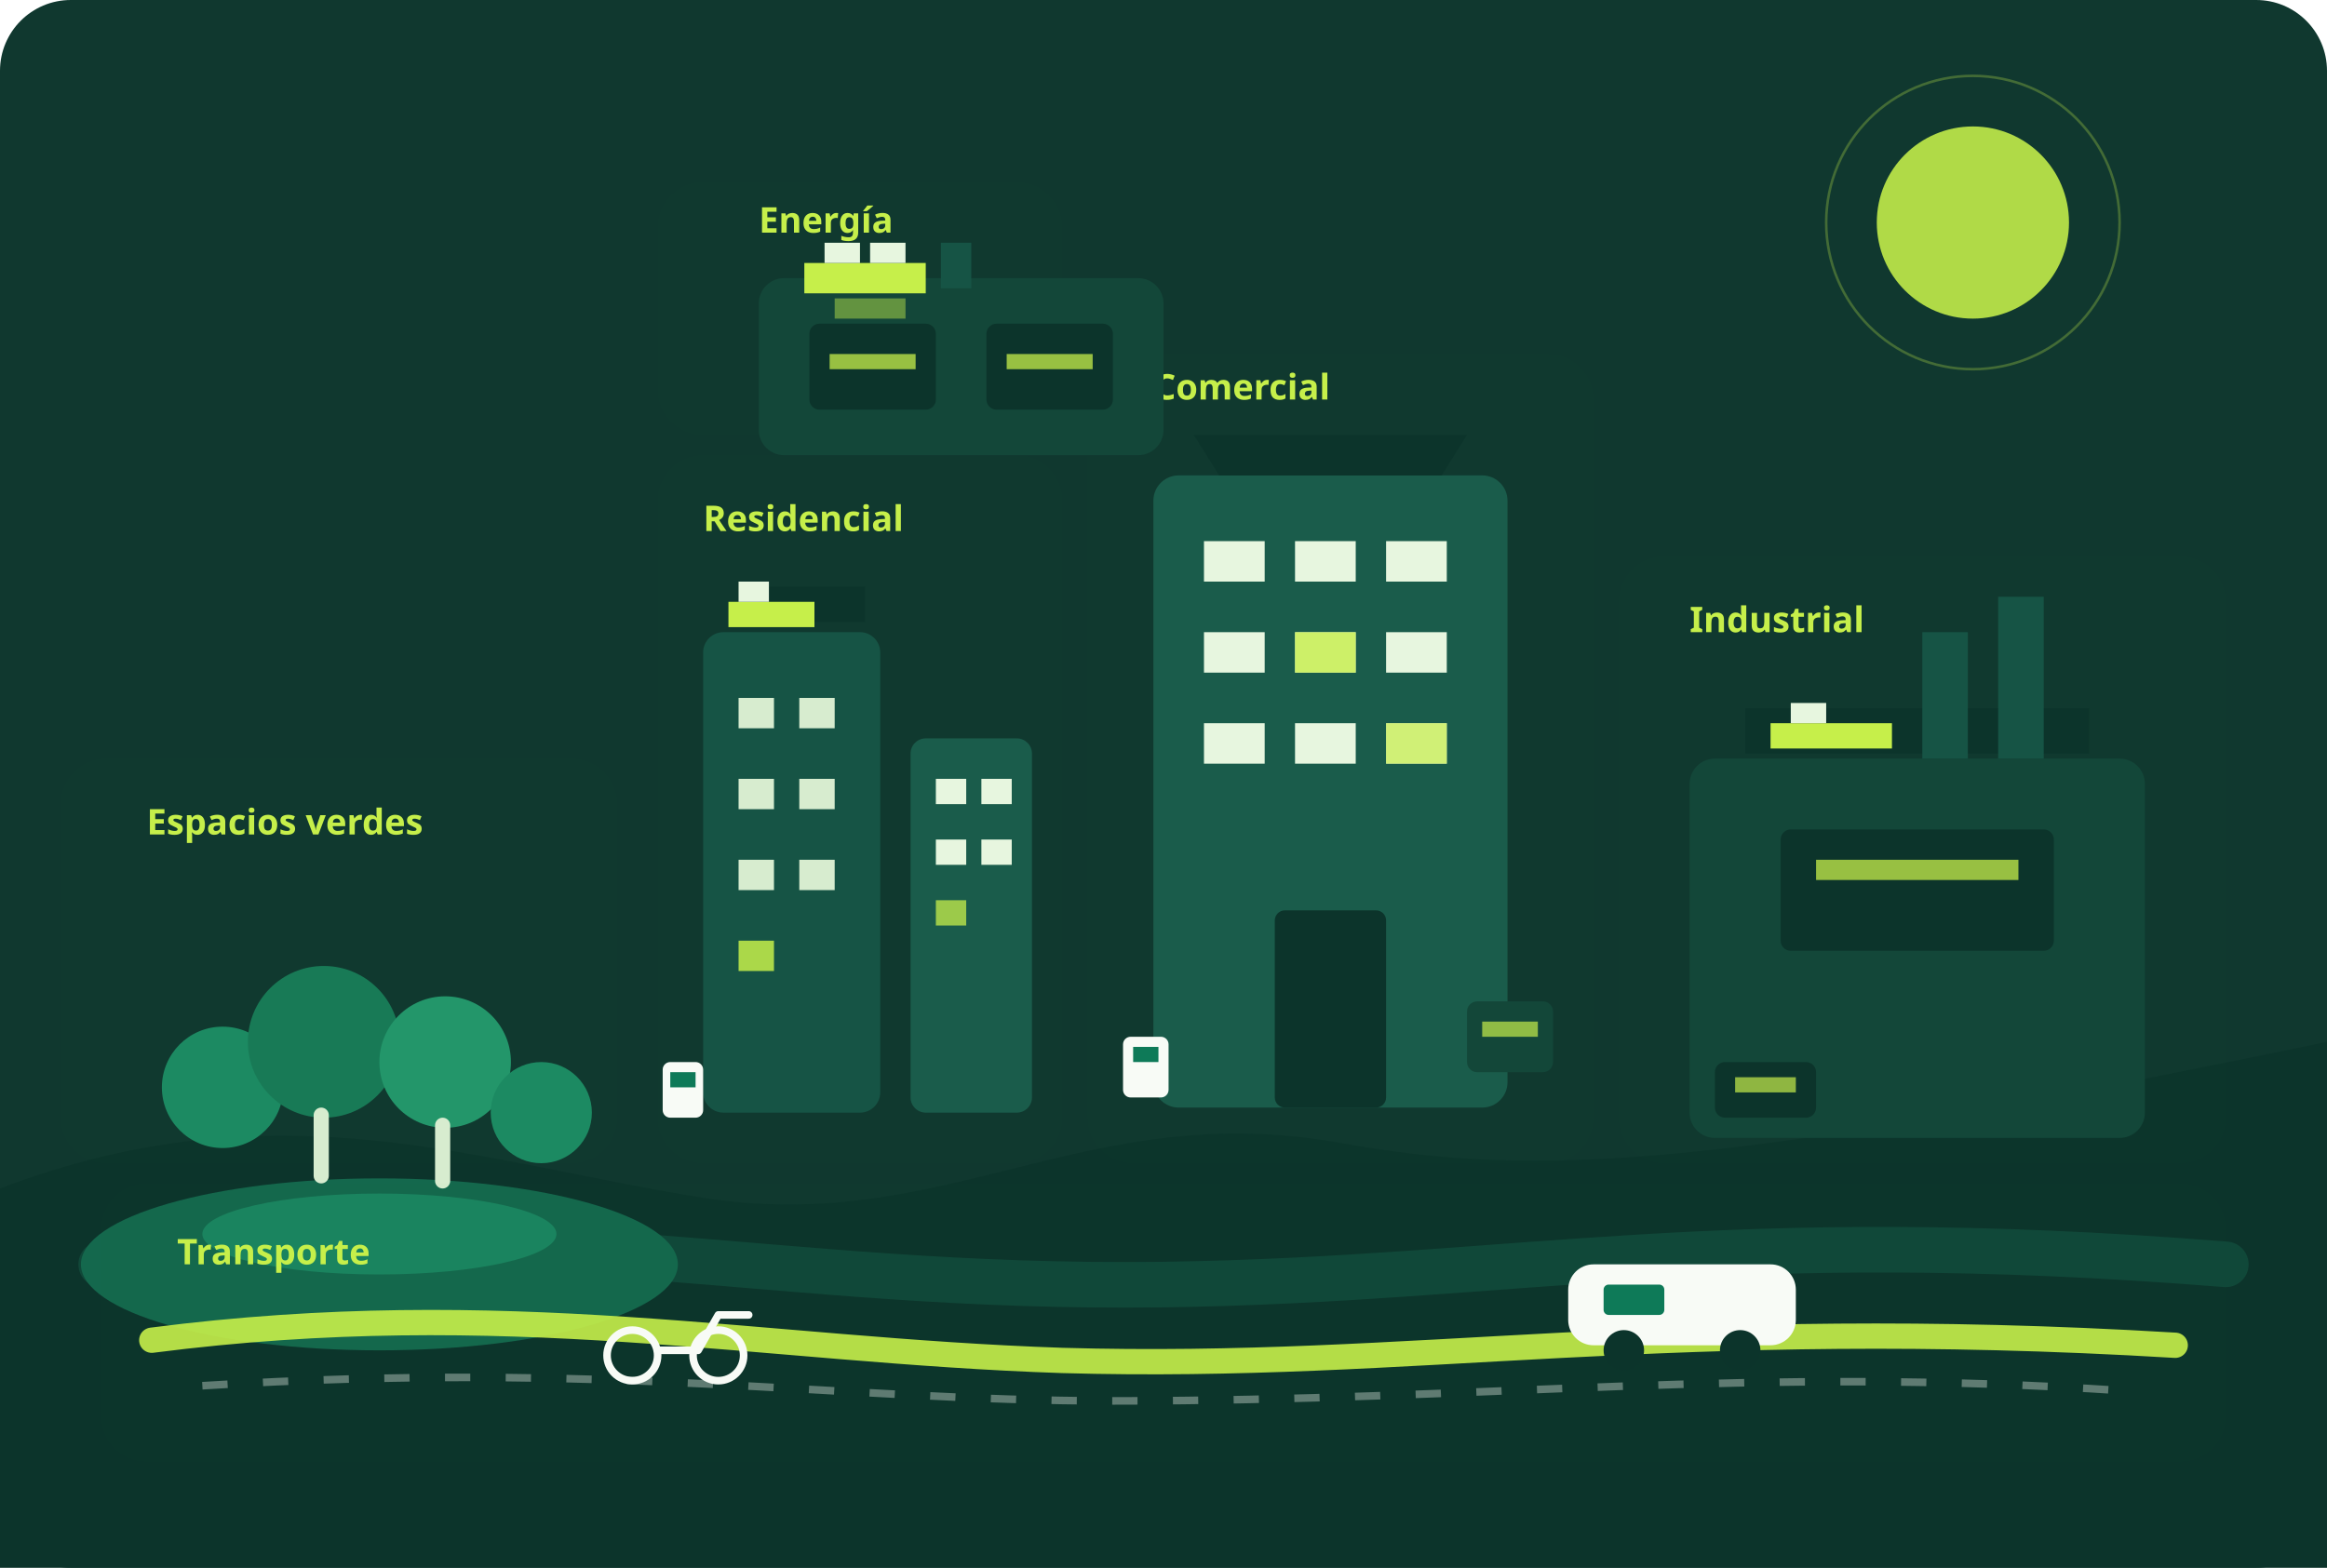
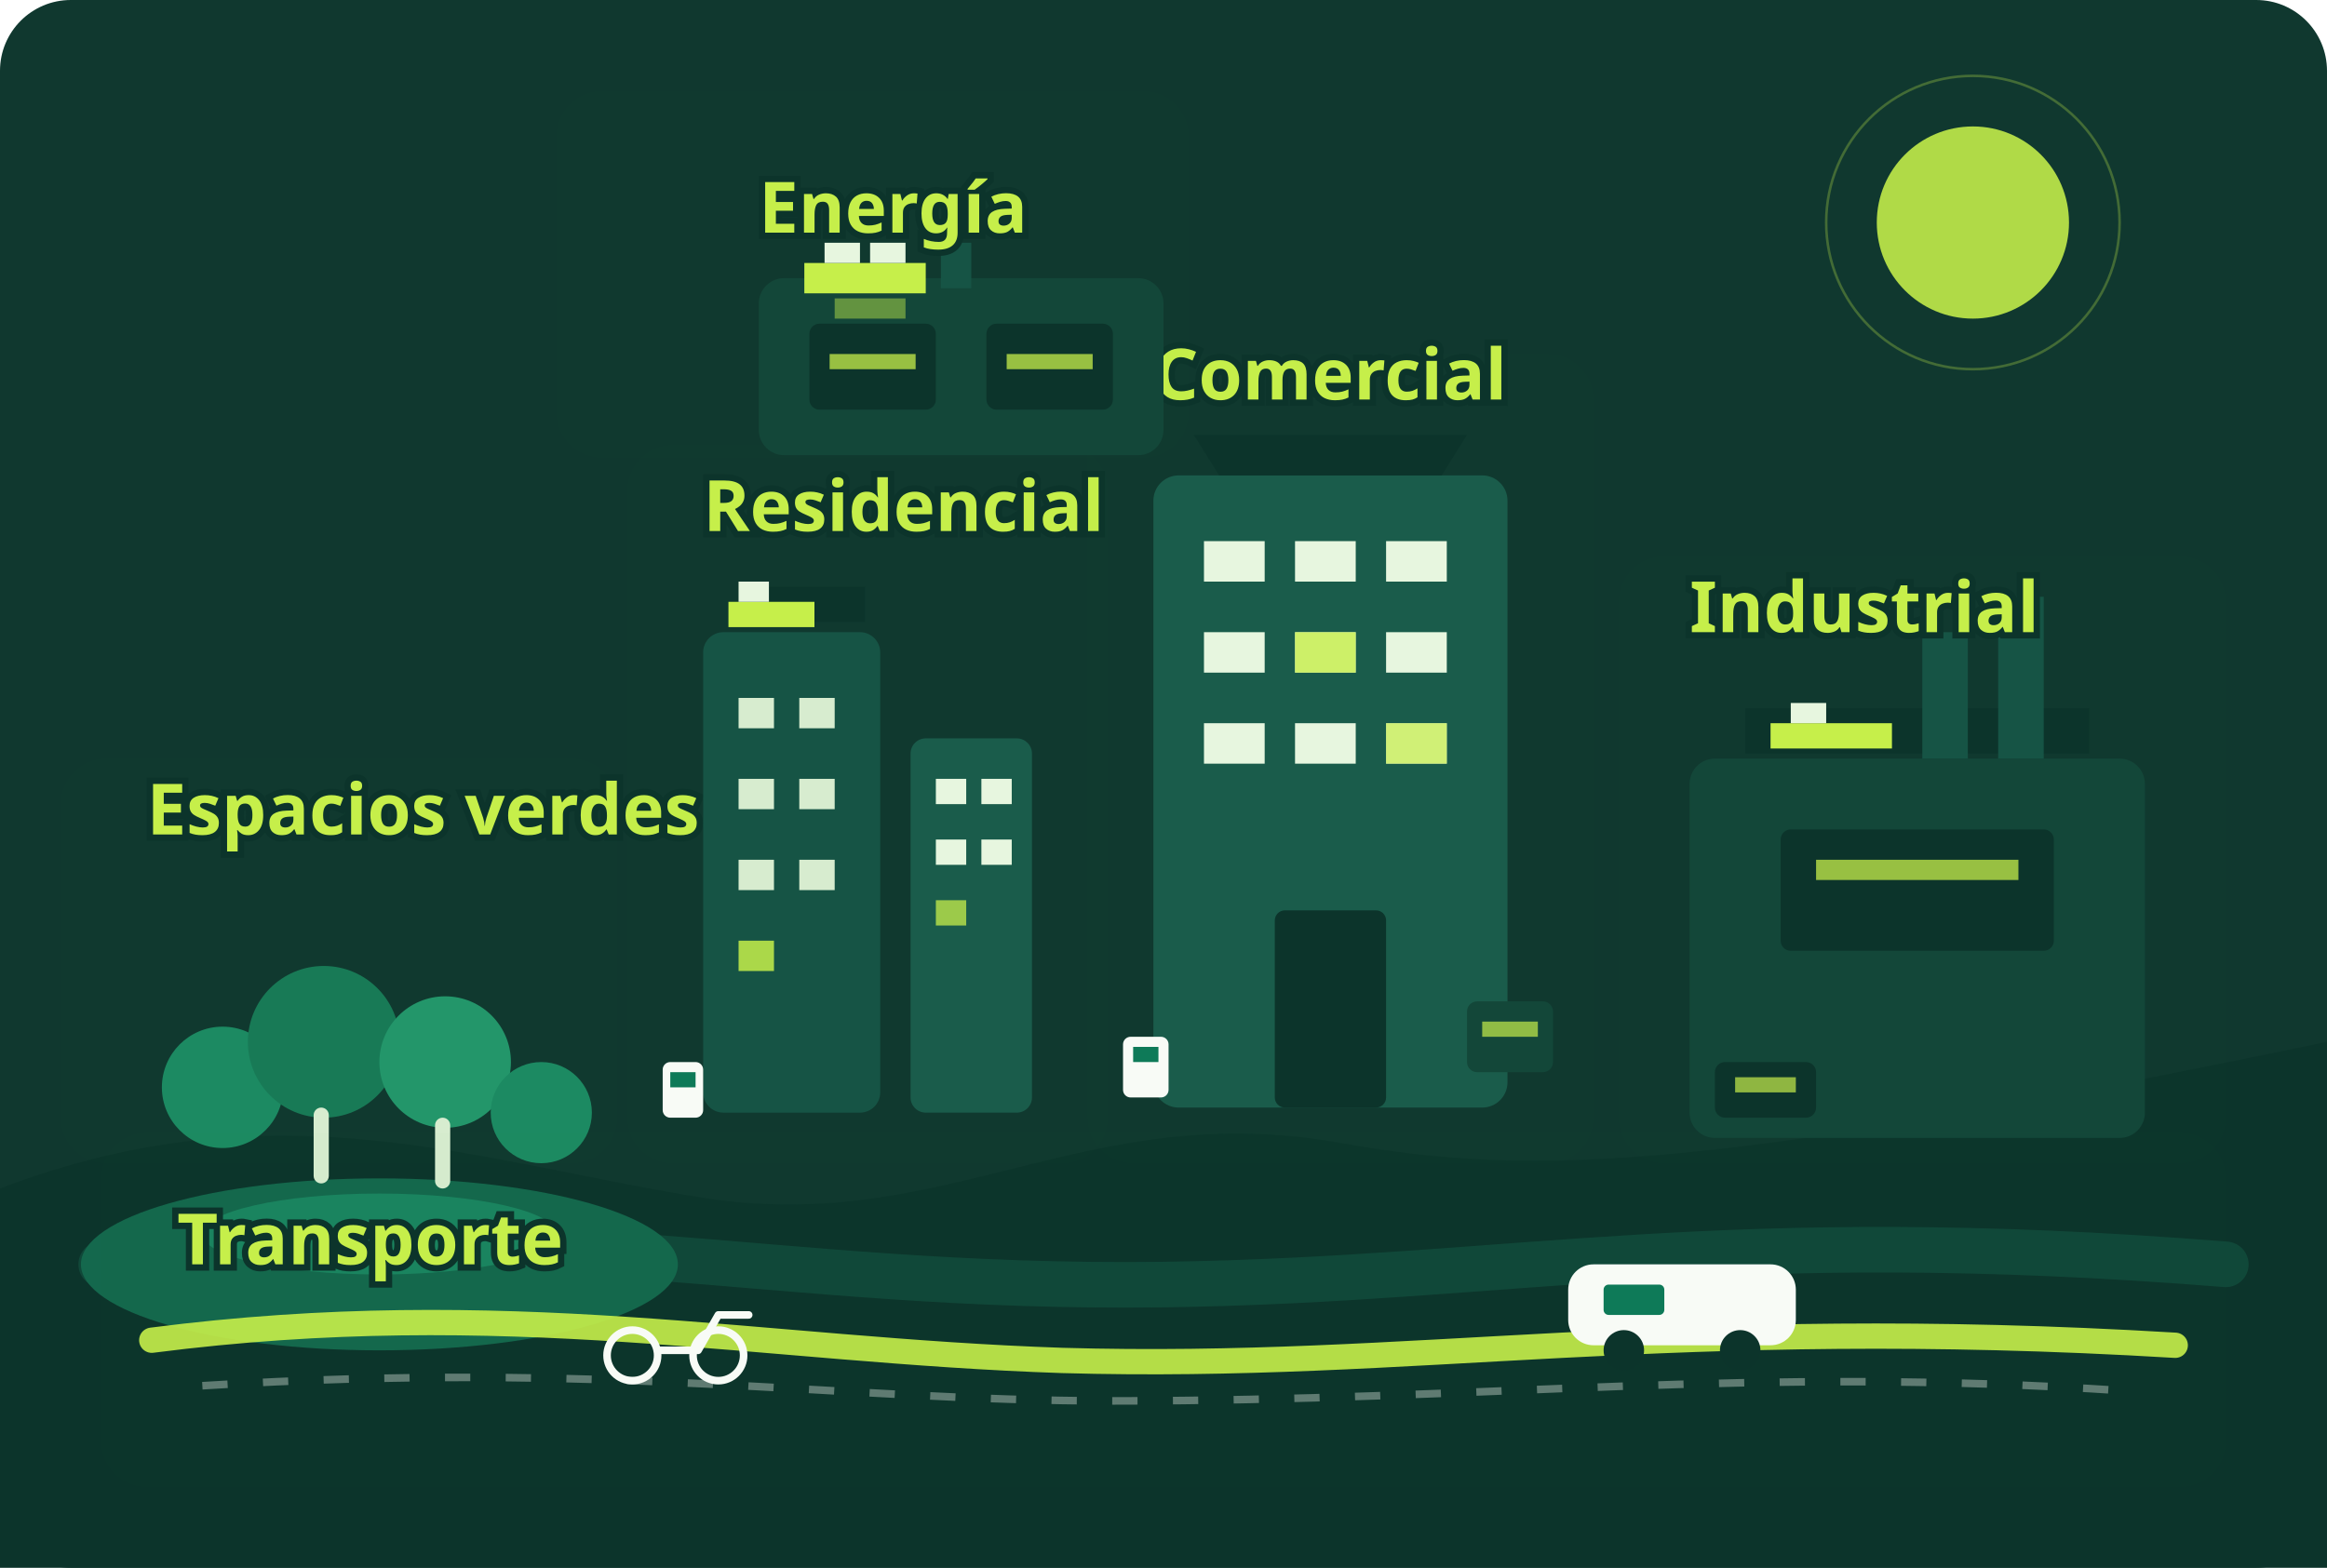
<svg xmlns="http://www.w3.org/2000/svg" viewBox="0 0 920 620" fill="none" role="img" aria-labelledby="city-title city-desc">
  <style>
    /* En la imagen estática se ocultan los detalles altos para no saturar. */
    [data-show="high"] { display: none; }
  </style>
  <rect width="920" height="620" rx="28" fill="#10382f" />
  <circle cx="780" cy="88" r="38" fill="#c6ef4a" fill-opacity="0.88" />
  <circle cx="780" cy="88" r="58" stroke="#c6ef4a" stroke-opacity="0.28" />
  <path d="M0 470c110-42 190-10 280 4 95 14 150-40 250-22 78 14 150 10 390-40v208H0V470z" fill="#0c342b" />
  <path d="M40 500c180-20 260 10 420 8 140-2 220-24 420-8" stroke="#145a45" stroke-width="18" stroke-linecap="round" opacity="0.55" />
  <g id="zone-green" class="city-zone" data-zone="green">
    <rect class="zone-hit" x="24" y="300" width="220" height="160" rx="18" fill="#0e7a58" fill-opacity="0.01" />
    <ellipse cx="150" cy="500" rx="118" ry="34" fill="#14684d" />
    <g data-feature="vegetation" data-show="low">
      <circle cx="88" cy="430" r="24" fill="#1c8a62" />
      <circle cx="128" cy="412" r="30" fill="#187a56" />
      <rect x="124" y="438" width="6" height="30" rx="3" fill="#d7eccf" />
    </g>
    <g data-feature="vegetation" data-show="medium">
      <circle cx="176" cy="420" r="26" fill="#23966a" />
      <circle cx="214" cy="440" r="20" fill="#1c8a62" />
      <rect x="172" y="442" width="6" height="28" rx="3" fill="#d7eccf" />
      <ellipse cx="150" cy="488" rx="70" ry="16" fill="#1f9b6f" fill-opacity="0.55" />
    </g>
    <g data-feature="vegetation" data-show="high">
      <circle cx="70" cy="456" r="18" fill="#2aad78" />
      <circle cx="236" cy="414" r="22" fill="#2aad78" />
      <circle cx="148" cy="392" r="18" fill="#c6ef4a" fill-opacity="0.55" />
      <ellipse cx="150" cy="476" rx="96" ry="20" fill="#2aad78" fill-opacity="0.35" />
    </g>
-     <text class="zone-label" x="58" y="330" fill="#c6ef4a" font-size="14" font-family="Sora, sans-serif" font-weight="600">Espacios verdes</text>
+     <text class="zone-label" x="58" y="330" fill="#c6ef4a" font-size="28" font-family="Sora, sans-serif" font-weight="600" stroke="#0c342b" stroke-width="5" paint-order="stroke fill">Espacios verdes</text>
  </g>
  <g id="zone-residential" class="city-zone" data-zone="residential">
-     <rect class="zone-hit" x="260" y="180" width="160" height="280" rx="18" fill="#0e7a58" fill-opacity="0.01" />
+     <rect class="zone-hit" x="248" y="176" width="190" height="284" rx="18" fill="#0e7a58" fill-opacity="0.01" />
    <rect x="278" y="250" width="70" height="190" rx="8" fill="#165445" />
    <rect x="300" y="232" width="42" height="14" fill="#0c342b" />
    <rect x="292" y="276" width="14" height="12" fill="#d7eccf" />
    <rect x="316" y="276" width="14" height="12" fill="#d7eccf" />
    <rect x="292" y="308" width="14" height="12" fill="#d7eccf" />
    <rect x="316" y="308" width="14" height="12" fill="#d7eccf" />
    <rect x="292" y="340" width="14" height="12" fill="#d7eccf" />
    <rect x="316" y="340" width="14" height="12" fill="#d7eccf" />
    <rect x="360" y="292" width="48" height="148" rx="6" fill="#1a5c4b" />
    <rect x="370" y="308" width="12" height="10" fill="#e7f6df" />
    <rect x="388" y="308" width="12" height="10" fill="#e7f6df" />
    <rect x="370" y="332" width="12" height="10" fill="#e7f6df" />
    <rect x="388" y="332" width="12" height="10" fill="#e7f6df" />
    <g data-feature="efficiency" data-show="medium">
      <rect x="292" y="372" width="14" height="12" fill="#c6ef4a" fill-opacity="0.85" />
      <rect x="370" y="356" width="12" height="10" fill="#c6ef4a" fill-opacity="0.75" />
    </g>
    <g data-feature="efficiency" data-show="high">
      <rect x="278" y="246" width="70" height="6" fill="#c6ef4a" />
      <rect x="360" y="288" width="48" height="5" fill="#c6ef4a" />
    </g>
    <g data-feature="solar" data-show="medium">
      <rect x="288" y="238" width="34" height="10" fill="#c6ef4a" />
      <rect x="292" y="230" width="12" height="8" fill="#e7f6df" />
    </g>
    <g data-feature="solar" data-show="high">
      <rect x="366" y="278" width="36" height="10" fill="#c6ef4a" />
      <rect x="372" y="270" width="12" height="8" fill="#e7f6df" />
      <rect x="388" y="270" width="12" height="8" fill="#e7f6df" />
    </g>
    <g data-feature="recycling" data-show="medium">
      <rect x="262" y="420" width="16" height="22" rx="3" fill="#f8fbf6" />
      <rect x="265" y="424" width="10" height="6" fill="#0e7a58" />
    </g>
    <g data-feature="recycling" data-show="high">
      <rect x="284" y="420" width="16" height="22" rx="3" fill="#f8fbf6" />
      <rect x="287" y="424" width="10" height="6" fill="#c6ef4a" />
      <rect x="306" y="420" width="16" height="22" rx="3" fill="#f8fbf6" />
      <rect x="309" y="424" width="10" height="6" fill="#0e7a58" />
    </g>
-     <text class="zone-label" x="278" y="210" fill="#c6ef4a" font-size="14" font-family="Sora, sans-serif" font-weight="600">Residencial</text>
+     <text class="zone-label" x="278" y="210" fill="#c6ef4a" font-size="28" font-family="Sora, sans-serif" font-weight="600" stroke="#0c342b" stroke-width="5" paint-order="stroke fill">Residencial</text>
  </g>
  <g id="zone-commercial" class="city-zone" data-zone="commercial">
    <rect class="zone-hit" x="430" y="140" width="200" height="320" rx="18" fill="#0e7a58" fill-opacity="0.01" />
    <rect x="456" y="188" width="140" height="250" rx="10" fill="#1a5c4b" />
    <path d="M472 172h108l-10 16H482l-10-16z" fill="#0c342b" />
    <rect x="476" y="214" width="24" height="16" fill="#e7f6df" />
    <rect x="512" y="214" width="24" height="16" fill="#e7f6df" />
    <rect x="548" y="214" width="24" height="16" fill="#e7f6df" />
    <rect x="476" y="250" width="24" height="16" fill="#e7f6df" />
    <rect x="512" y="250" width="24" height="16" fill="#e7f6df" />
    <rect x="548" y="250" width="24" height="16" fill="#e7f6df" />
    <rect x="476" y="286" width="24" height="16" fill="#e7f6df" />
    <rect x="512" y="286" width="24" height="16" fill="#e7f6df" />
    <rect x="548" y="286" width="24" height="16" fill="#e7f6df" />
    <rect x="504" y="360" width="44" height="78" rx="4" fill="#0c342b" />
    <g data-feature="efficiency" data-show="medium">
      <rect x="512" y="250" width="24" height="16" fill="#c6ef4a" fill-opacity="0.8" />
      <rect x="548" y="286" width="24" height="16" fill="#c6ef4a" fill-opacity="0.7" />
    </g>
    <g data-feature="efficiency" data-show="high">
      <path d="M472 172h108l-10 16H482l-10-16z" fill="#c6ef4a" />
      <rect x="456" y="184" width="140" height="6" fill="#c6ef4a" />
    </g>
    <g data-feature="recycling" data-show="medium">
      <rect x="444" y="410" width="18" height="24" rx="3" fill="#f8fbf6" />
      <rect x="448" y="414" width="10" height="6" fill="#0e7a58" />
    </g>
    <g data-feature="recycling" data-show="high">
      <rect x="468" y="410" width="18" height="24" rx="3" fill="#f8fbf6" />
      <rect x="472" y="414" width="10" height="6" fill="#c6ef4a" />
    </g>
    <g data-feature="waste" data-show="medium">
      <rect x="580" y="396" width="34" height="28" rx="4" fill="#134739" />
      <rect x="586" y="404" width="22" height="6" fill="#c6ef4a" fill-opacity="0.7" />
    </g>
    <g data-feature="waste" data-show="high">
      <rect x="580" y="360" width="34" height="28" rx="4" fill="#0e7a58" />
      <rect x="586" y="368" width="22" height="6" fill="#c6ef4a" />
      <rect x="592" y="348" width="10" height="12" fill="#e7f6df" />
    </g>
-     <text class="zone-label" x="456" y="158" fill="#c6ef4a" font-size="14" font-family="Sora, sans-serif" font-weight="600">Comercial</text>
+     <text class="zone-label" x="456" y="158" fill="#c6ef4a" font-size="28" font-family="Sora, sans-serif" font-weight="600" stroke="#0c342b" stroke-width="5" paint-order="stroke fill">Comercial</text>
  </g>
  <g id="zone-industrial" class="city-zone" data-zone="industrial">
    <rect class="zone-hit" x="640" y="220" width="240" height="240" rx="18" fill="#0e7a58" fill-opacity="0.01" />
    <rect x="668" y="300" width="180" height="150" rx="10" fill="#134739" />
    <rect x="690" y="280" width="136" height="18" fill="#0c342b" />
    <rect x="704" y="328" width="108" height="48" rx="4" fill="#0c342b" />
    <rect x="760" y="250" width="18" height="50" fill="#165445" />
    <rect x="790" y="236" width="18" height="64" fill="#165445" />
    <g data-feature="efficiency" data-show="medium">
      <rect x="718" y="340" width="80" height="8" fill="#c6ef4a" fill-opacity="0.75" />
    </g>
    <g data-feature="efficiency" data-show="high">
      <rect x="690" y="280" width="136" height="18" fill="#c6ef4a" />
      <rect x="704" y="360" width="108" height="6" fill="#c6ef4a" />
    </g>
    <g data-feature="solar" data-show="medium">
      <rect x="700" y="286" width="48" height="10" fill="#c6ef4a" />
      <rect x="708" y="278" width="14" height="8" fill="#e7f6df" />
    </g>
    <g data-feature="solar" data-show="high">
      <rect x="760" y="286" width="48" height="10" fill="#c6ef4a" />
      <rect x="768" y="278" width="14" height="8" fill="#e7f6df" />
      <rect x="788" y="278" width="14" height="8" fill="#e7f6df" />
    </g>
    <g data-feature="waste" data-show="medium">
      <rect x="678" y="420" width="40" height="22" rx="4" fill="#0c342b" />
      <rect x="686" y="426" width="24" height="6" fill="#c6ef4a" fill-opacity="0.7" />
    </g>
    <g data-feature="waste" data-show="high">
      <rect x="728" y="416" width="52" height="26" rx="4" fill="#0e7a58" />
      <rect x="738" y="424" width="32" height="6" fill="#c6ef4a" />
      <circle cx="804" cy="428" r="10" fill="#c6ef4a" fill-opacity="0.45" />
    </g>
-     <text class="zone-label" x="668" y="250" fill="#c6ef4a" font-size="14" font-family="Sora, sans-serif" font-weight="600">Industrial</text>
+     <text class="zone-label" x="668" y="250" fill="#c6ef4a" font-size="28" font-family="Sora, sans-serif" font-weight="600" stroke="#0c342b" stroke-width="5" paint-order="stroke fill">Industrial</text>
  </g>
  <g id="zone-transport" class="city-zone" data-zone="transport">
-     <rect class="zone-hit" x="40" y="468" width="840" height="110" rx="18" fill="#0e7a58" fill-opacity="0.01" />
+     <rect class="zone-hit" x="40" y="448" width="840" height="140" rx="18" fill="#0e7a58" fill-opacity="0.01" />
    <path d="M60 530c140-18 240 4 360 8 140 4 240-18 440-6" stroke="#c6ef4a" stroke-width="10" stroke-linecap="round" opacity="0.9" />
    <path d="M80 548c160-10 250 6 360 6 150 0 250-14 400-4" stroke="#f8fbf6" stroke-width="3" stroke-dasharray="10 14" opacity="0.35" />
    <g data-feature="electric" data-show="medium">
      <rect x="620" y="500" width="90" height="32" rx="10" fill="#f8fbf6" />
      <circle cx="642" cy="534" r="8" fill="#0c342b" />
      <circle cx="688" cy="534" r="8" fill="#0c342b" />
      <rect x="634" y="508" width="24" height="12" rx="2" fill="#0e7a58" />
    </g>
    <g data-feature="electric" data-show="high">
      <rect x="740" y="496" width="96" height="34" rx="10" fill="#f8fbf6" />
      <circle cx="764" cy="532" r="8" fill="#0c342b" />
      <circle cx="812" cy="532" r="8" fill="#0c342b" />
      <rect x="754" y="504" width="28" height="12" rx="2" fill="#c6ef4a" />
      <rect x="790" y="504" width="18" height="12" rx="2" fill="#0e7a58" />
    </g>
    <g data-feature="bicycle" data-show="medium">
      <circle cx="250" cy="536" r="10" fill="none" stroke="#f8fbf6" stroke-width="3" />
      <circle cx="284" cy="536" r="10" fill="none" stroke="#f8fbf6" stroke-width="3" />
      <path d="M260 534h16l8-14h12" stroke="#f8fbf6" stroke-width="3" stroke-linecap="round" stroke-linejoin="round" />
    </g>
    <g data-feature="bicycle" data-show="high">
      <circle cx="330" cy="536" r="10" fill="none" stroke="#c6ef4a" stroke-width="3" />
      <circle cx="364" cy="536" r="10" fill="none" stroke="#c6ef4a" stroke-width="3" />
      <path d="M340 534h16l8-14h12" stroke="#c6ef4a" stroke-width="3" stroke-linecap="round" stroke-linejoin="round" />
      <path d="M210 552h180" stroke="#c6ef4a" stroke-width="4" stroke-linecap="round" opacity="0.7" />
    </g>
-     <text class="zone-label" x="70" y="500" fill="#c6ef4a" font-size="14" font-family="Sora, sans-serif" font-weight="600">Transporte</text>
+     <text class="zone-label" x="70" y="500" fill="#c6ef4a" font-size="28" font-family="Sora, sans-serif" font-weight="600" stroke="#0c342b" stroke-width="5" paint-order="stroke fill">Transporte</text>
  </g>
  <g id="zone-energy" class="city-zone" data-zone="energy">
-     <rect class="zone-hit" x="260" y="72" width="160" height="100" rx="18" fill="#0e7a58" fill-opacity="0.01" />
+     <rect class="zone-hit" x="220" y="36" width="250" height="145" rx="18" fill="#0e7a58" fill-opacity="0.01" />
    <rect x="300" y="110" width="160" height="70" rx="10" fill="#134739" />
    <rect x="320" y="128" width="50" height="34" rx="4" fill="#0c342b" />
    <rect x="390" y="128" width="50" height="34" rx="4" fill="#0c342b" />
    <rect x="372" y="96" width="12" height="18" fill="#165445" />
    <g data-feature="solar" data-show="low">
      <rect x="330" y="118" width="28" height="8" fill="#c6ef4a" opacity="0.45" />
    </g>
    <g data-feature="solar" data-show="medium">
      <rect x="318" y="104" width="48" height="12" fill="#c6ef4a" />
      <rect x="326" y="96" width="14" height="8" fill="#e7f6df" />
      <rect x="344" y="96" width="14" height="8" fill="#e7f6df" />
    </g>
    <g data-feature="solar" data-show="high">
      <rect x="388" y="104" width="56" height="12" fill="#c6ef4a" />
      <rect x="396" y="96" width="14" height="8" fill="#e7f6df" />
      <rect x="414" y="96" width="14" height="8" fill="#e7f6df" />
      <rect x="460" y="120" width="40" height="10" fill="#c6ef4a" />
    </g>
    <g data-feature="efficiency" data-show="medium">
      <rect x="328" y="140" width="34" height="6" fill="#c6ef4a" fill-opacity="0.75" />
      <rect x="398" y="140" width="34" height="6" fill="#c6ef4a" fill-opacity="0.75" />
    </g>
    <g data-feature="efficiency" data-show="high">
      <rect x="300" y="110" width="160" height="6" fill="#c6ef4a" />
      <circle cx="460" cy="145" r="8" fill="#c6ef4a" fill-opacity="0.55" />
    </g>
-     <text class="zone-label" x="300" y="92" fill="#c6ef4a" font-size="14" font-family="Sora, sans-serif" font-weight="600">Energía</text>
+     <text class="zone-label" x="300" y="92" fill="#c6ef4a" font-size="28" font-family="Sora, sans-serif" font-weight="600" stroke="#0c342b" stroke-width="5" paint-order="stroke fill">Energía</text>
  </g>
</svg>
